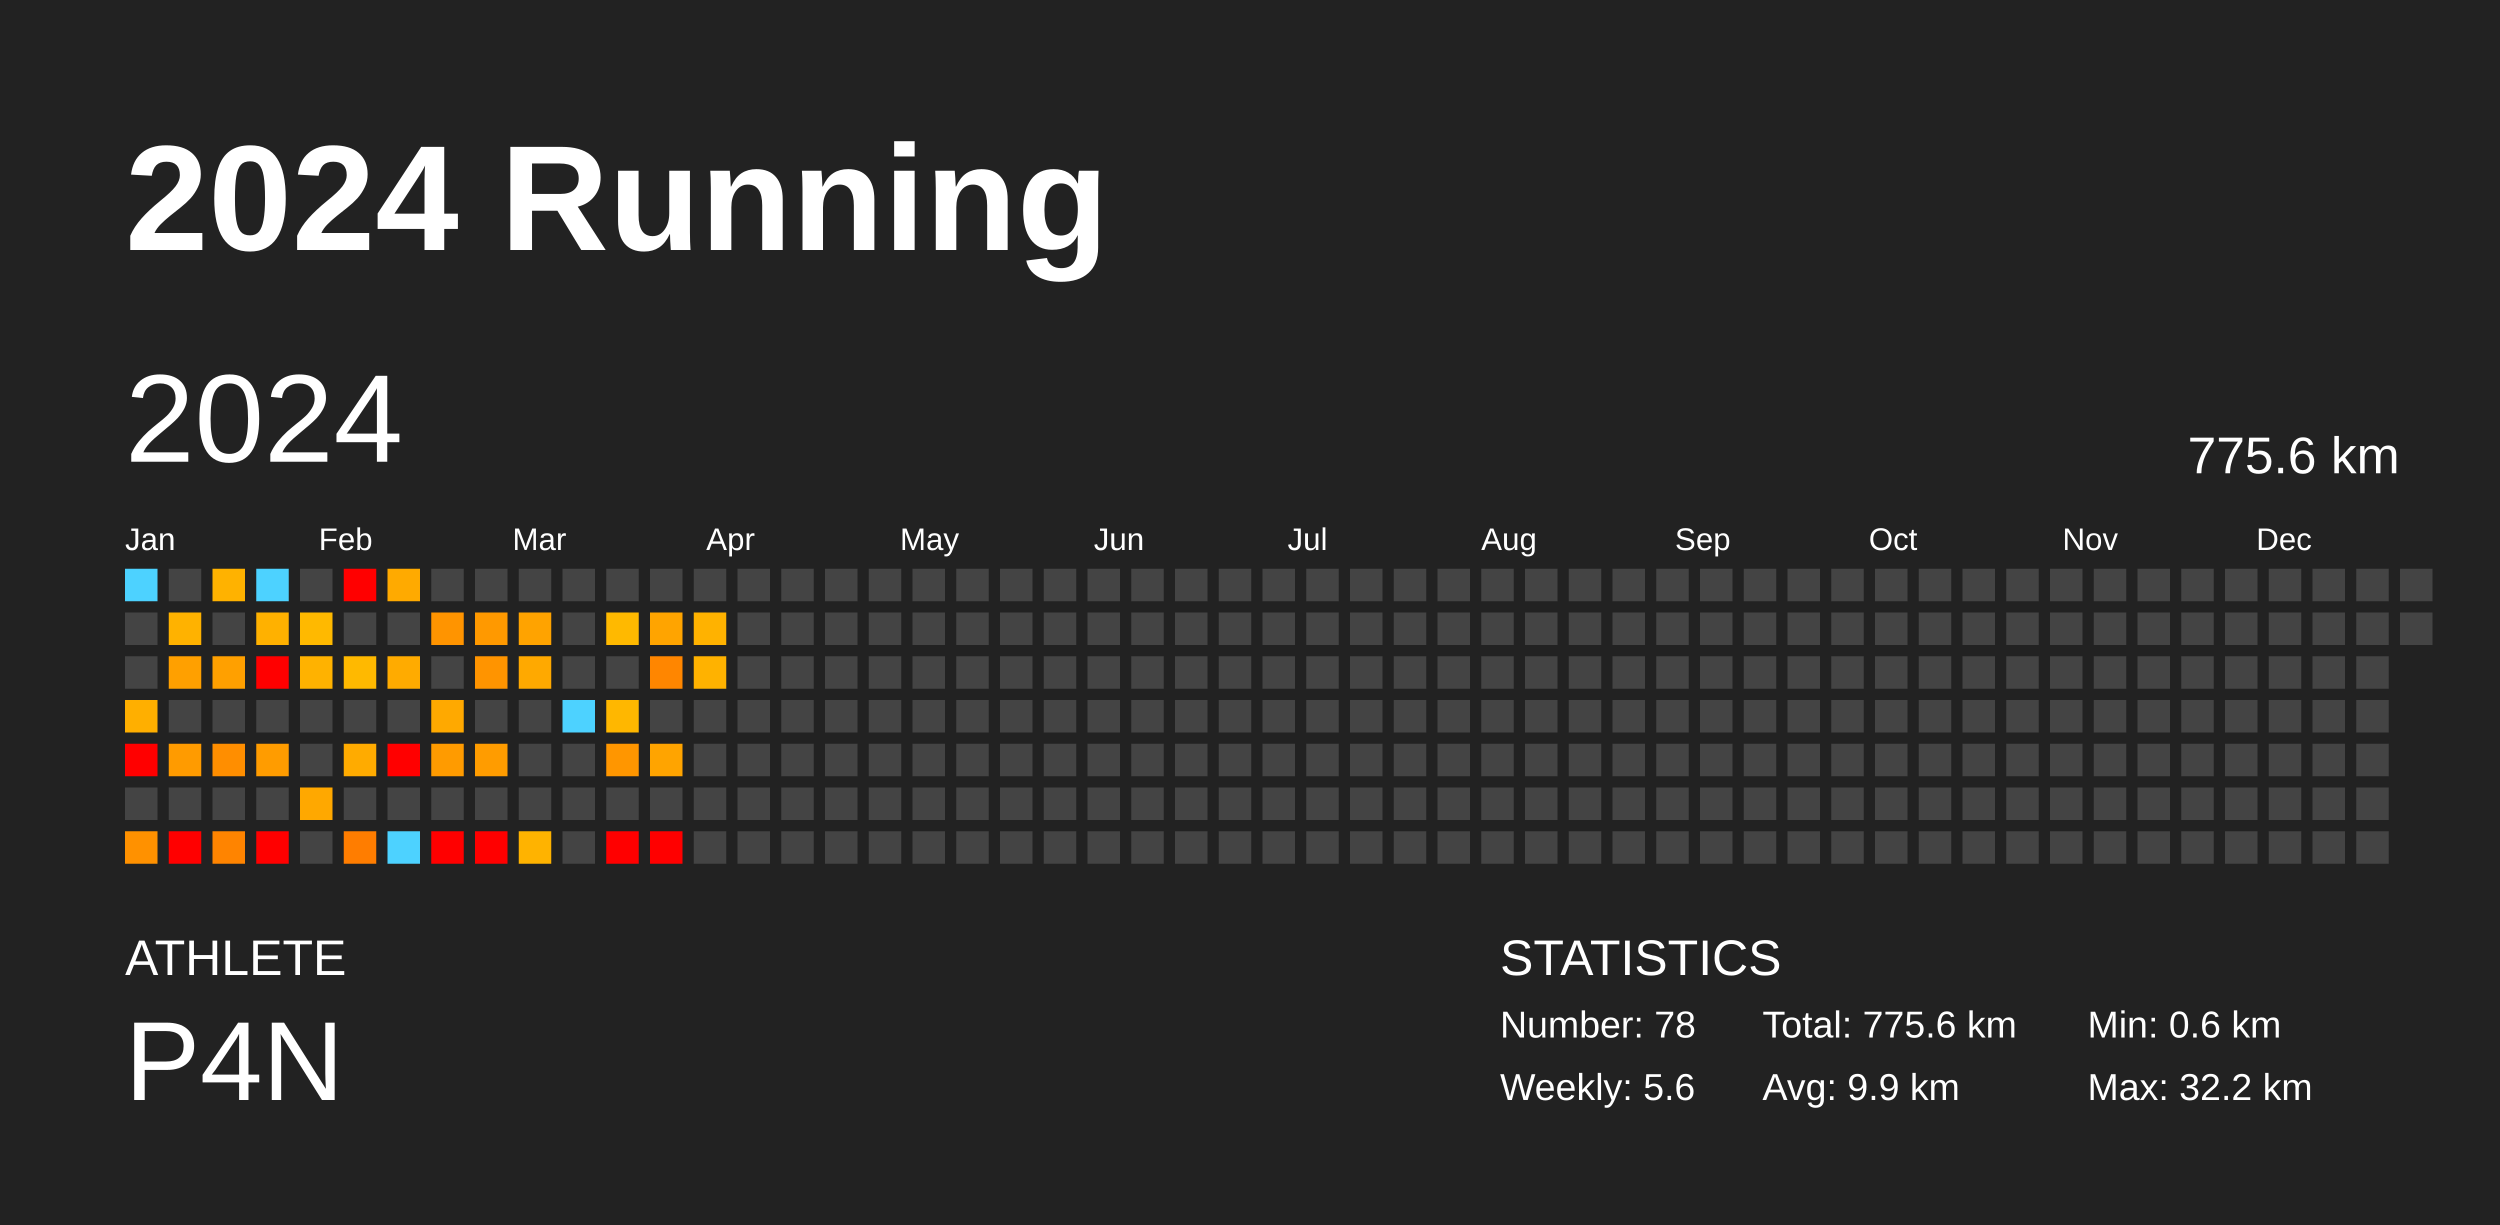
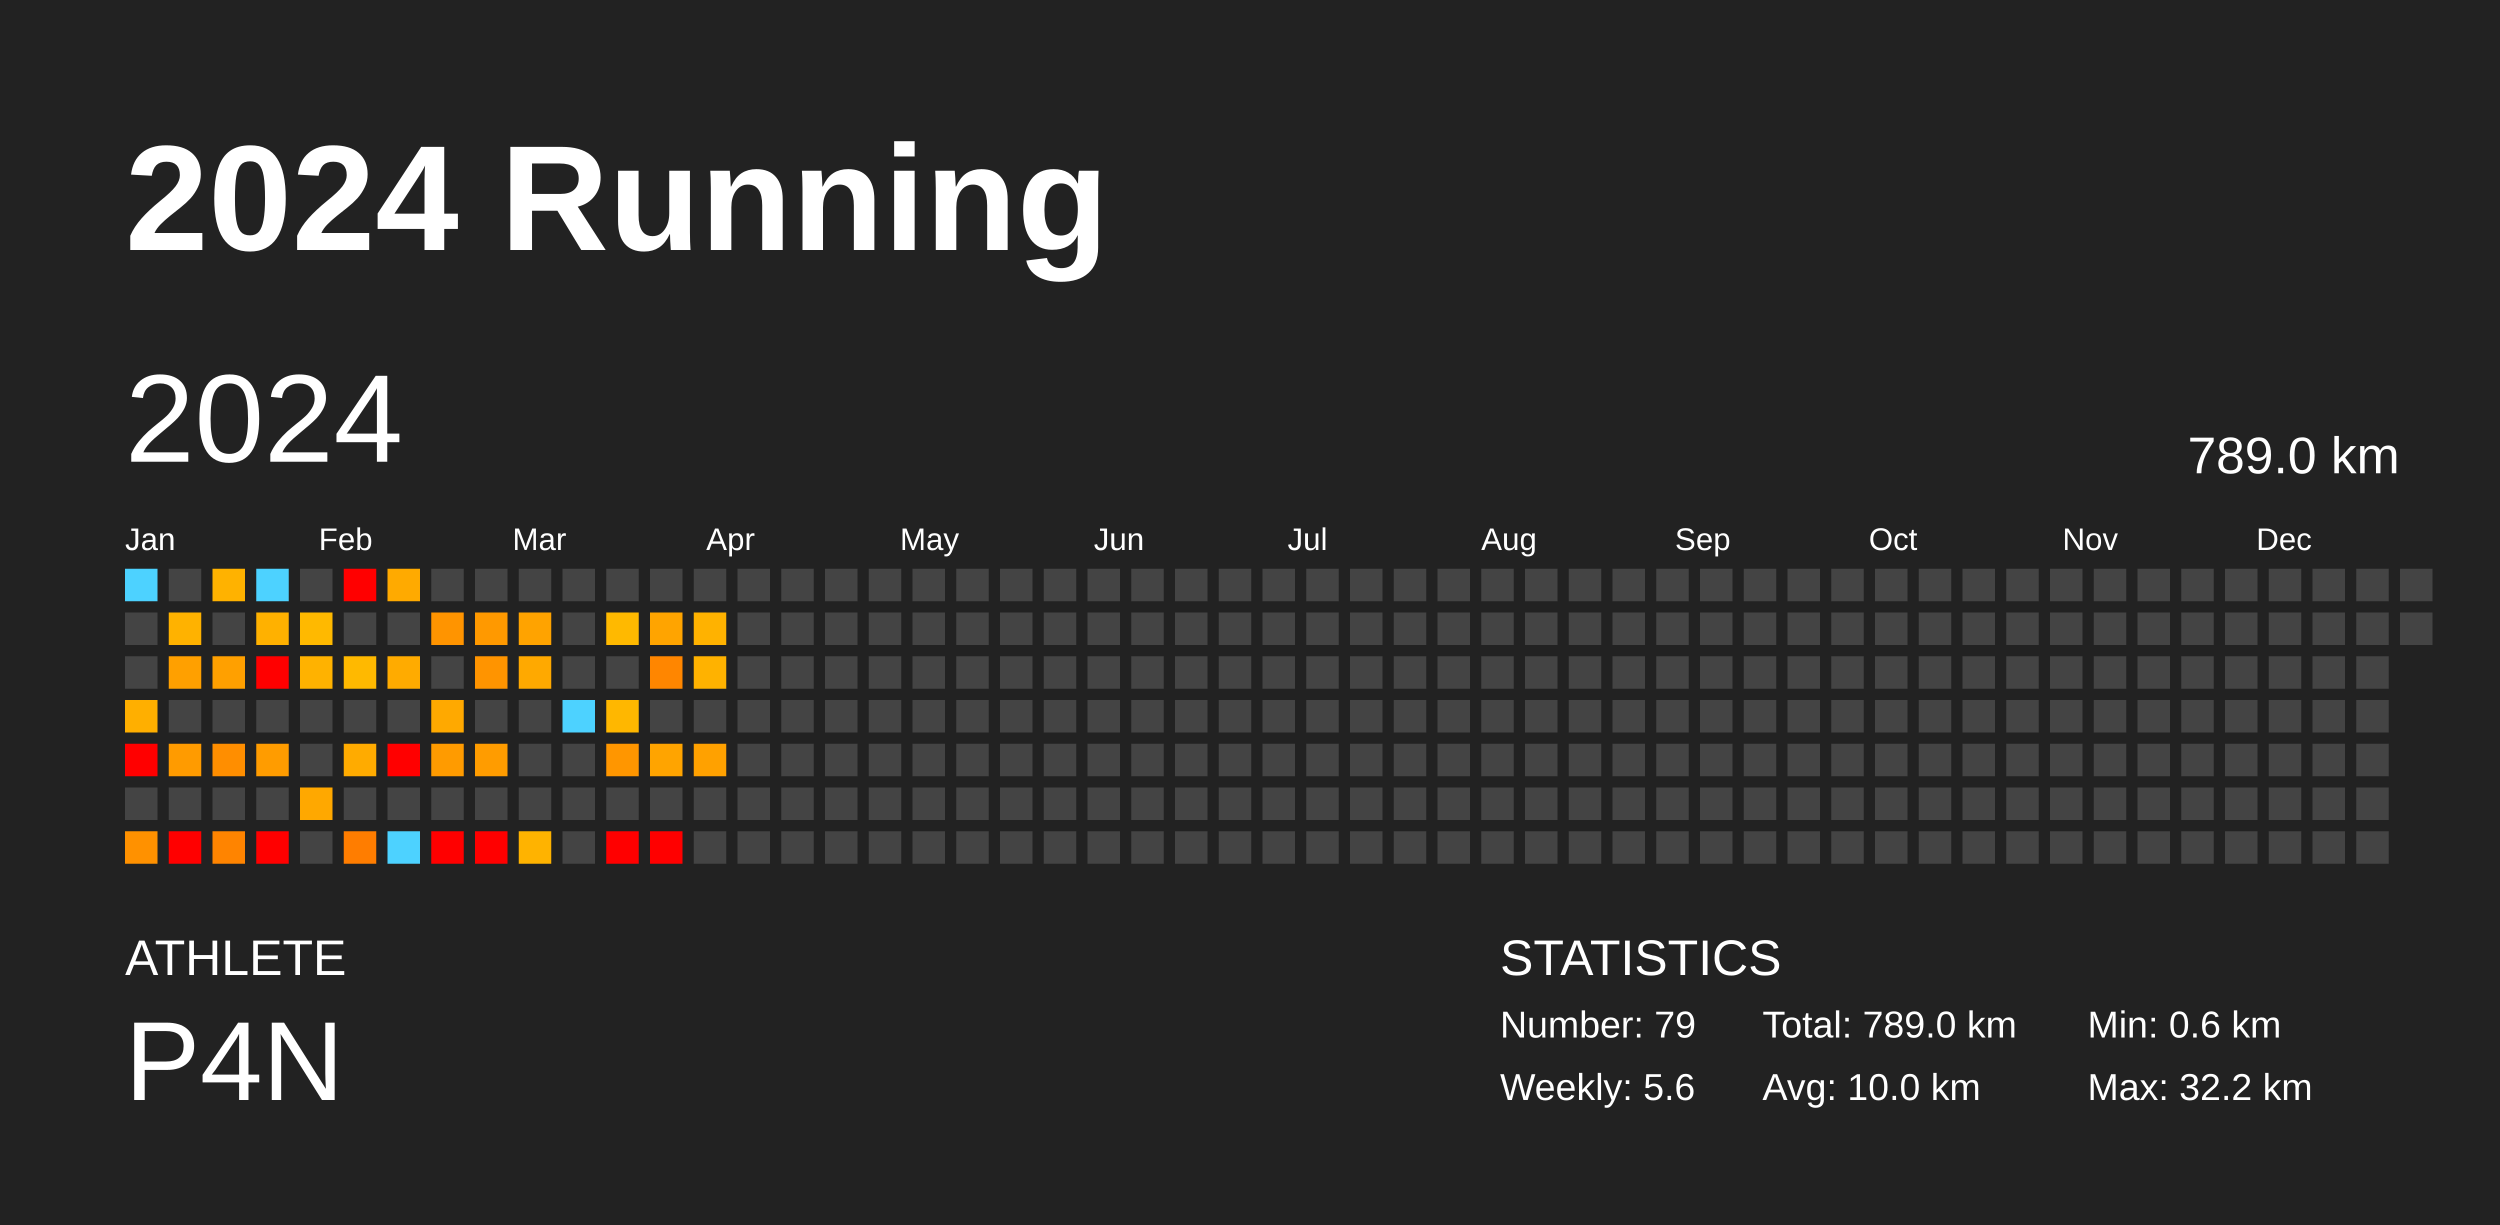
<svg xmlns="http://www.w3.org/2000/svg" baseProfile="full" height="98mm" version="1.1" viewBox="0,0,200,98" width="200mm">
  <defs />
  <rect fill="#222222" height="98" width="200" x="0" y="0" />
  <text fill="#FFFFFF" style="font-size:12px; font-family:Arial; font-weight:bold;" x="10" y="20">2024 Running</text>
  <text fill="#FFFFFF" style="font-size:4px; font-family:Arial" x="10" y="78">ATHLETE</text>
  <text fill="#FFFFFF" style="font-size:9px; font-family:Arial" x="10" y="88">P4N</text>
  <text fill="#FFFFFF" style="font-size:4px; font-family:Arial" x="120" y="78">STATISTICS</text>
-   <text fill="#FFFFFF" style="font-size:3px; font-family:Arial" x="120" y="83">Number: 78</text>
+   <text fill="#FFFFFF" style="font-size:3px; font-family:Arial" x="120" y="83">Number: 79</text>
  <text fill="#FFFFFF" style="font-size:3px; font-family:Arial" x="120" y="88">Weekly: 5.6</text>
-   <text fill="#FFFFFF" style="font-size:3px; font-family:Arial" x="141" y="83">Total: 775.6 km</text>
-   <text fill="#FFFFFF" style="font-size:3px; font-family:Arial" x="141" y="88">Avg: 9.9 km</text>
+   <text fill="#FFFFFF" style="font-size:3px; font-family:Arial" x="141" y="83">Total: 789.0 km</text>
+   <text fill="#FFFFFF" style="font-size:3px; font-family:Arial" x="141" y="88">Avg: 10.0 km</text>
  <text fill="#FFFFFF" style="font-size:3px; font-family:Arial" x="167" y="83">Min: 0.6 km</text>
  <text fill="#FFFFFF" style="font-size:3px; font-family:Arial" x="167" y="88">Max: 32.2 km</text>
  <text dominant-baseline="hanging" fill="#FFFFFF" style="font-size:10.0px; font-family:Arial;" x="10" y="30">2024</text>
-   <text dominant-baseline="hanging" fill="#FFFFFF" style="font-size:4.125px; font-family:Arial;" x="175" y="35">775.6 km</text>
+   <text dominant-baseline="hanging" fill="#FFFFFF" style="font-size:4.125px; font-family:Arial;" x="175" y="35">789.0 km</text>
  <text fill="#FFFFFF" style="font-size:2.5px; font-family:Arial" x="10.0" y="44">Jan</text>
  <text fill="#FFFFFF" style="font-size:2.5px; font-family:Arial" x="25.5" y="44">Feb</text>
  <text fill="#FFFFFF" style="font-size:2.5px; font-family:Arial" x="41.0" y="44">Mar</text>
  <text fill="#FFFFFF" style="font-size:2.5px; font-family:Arial" x="56.5" y="44">Apr</text>
  <text fill="#FFFFFF" style="font-size:2.5px; font-family:Arial" x="72.0" y="44">May</text>
  <text fill="#FFFFFF" style="font-size:2.5px; font-family:Arial" x="87.5" y="44">Jun</text>
  <text fill="#FFFFFF" style="font-size:2.5px; font-family:Arial" x="103.0" y="44">Jul</text>
  <text fill="#FFFFFF" style="font-size:2.5px; font-family:Arial" x="118.5" y="44">Aug</text>
  <text fill="#FFFFFF" style="font-size:2.5px; font-family:Arial" x="134.0" y="44">Sep</text>
  <text fill="#FFFFFF" style="font-size:2.5px; font-family:Arial" x="149.5" y="44">Oct</text>
  <text fill="#FFFFFF" style="font-size:2.5px; font-family:Arial" x="165.0" y="44">Nov</text>
  <text fill="#FFFFFF" style="font-size:2.5px; font-family:Arial" x="180.5" y="44">Dec</text>
  <rect fill="#4dd2ff" height="2.6" width="2.6" x="10.0" y="45.5" />
  <rect fill="#444444" height="2.6" width="2.6" x="10.0" y="49.0" />
  <rect fill="#444444" height="2.6" width="2.6" x="10.0" y="52.5" />
  <rect fill="#ffaf00" height="2.6" width="2.6" x="10.0" y="56.0" />
  <rect fill="red" height="2.6" width="2.6" x="10.0" y="59.5" />
  <rect fill="#444444" height="2.6" width="2.6" x="10.0" y="63.0" />
  <rect fill="#ff9100" height="2.6" width="2.6" x="10.0" y="66.5" />
  <rect fill="#444444" height="2.6" width="2.6" x="13.5" y="45.5" />
  <rect fill="#ffb200" height="2.6" width="2.6" x="13.5" y="49.0" />
  <rect fill="#ffa000" height="2.6" width="2.6" x="13.5" y="52.5" />
  <rect fill="#444444" height="2.6" width="2.6" x="13.5" y="56.0" />
  <rect fill="#ff9b00" height="2.6" width="2.6" x="13.5" y="59.5" />
  <rect fill="#444444" height="2.6" width="2.6" x="13.5" y="63.0" />
  <rect fill="red" height="2.6" width="2.6" x="13.5" y="66.5" />
  <rect fill="#ffb200" height="2.6" width="2.6" x="17.0" y="45.5" />
  <rect fill="#444444" height="2.6" width="2.6" x="17.0" y="49.0" />
  <rect fill="#ffa000" height="2.6" width="2.6" x="17.0" y="52.5" />
  <rect fill="#444444" height="2.6" width="2.6" x="17.0" y="56.0" />
  <rect fill="#ff8e00" height="2.6" width="2.6" x="17.0" y="59.5" />
  <rect fill="#444444" height="2.6" width="2.6" x="17.0" y="63.0" />
  <rect fill="#ff8400" height="2.6" width="2.6" x="17.0" y="66.5" />
  <rect fill="#4dd2ff" height="2.6" width="2.6" x="20.5" y="45.5" />
  <rect fill="#ffb100" height="2.6" width="2.6" x="20.5" y="49.0" />
  <rect fill="red" height="2.6" width="2.6" x="20.5" y="52.5" />
  <rect fill="#444444" height="2.6" width="2.6" x="20.5" y="56.0" />
  <rect fill="#ff9c00" height="2.6" width="2.6" x="20.5" y="59.5" />
  <rect fill="#444444" height="2.6" width="2.6" x="20.5" y="63.0" />
  <rect fill="red" height="2.6" width="2.6" x="20.5" y="66.5" />
  <rect fill="#444444" height="2.6" width="2.6" x="24.0" y="45.5" />
  <rect fill="#ffb900" height="2.6" width="2.6" x="24.0" y="49.0" />
  <rect fill="#ffb200" height="2.6" width="2.6" x="24.0" y="52.5" />
  <rect fill="#444444" height="2.6" width="2.6" x="24.0" y="56.0" />
  <rect fill="#444444" height="2.6" width="2.6" x="24.0" y="59.5" />
  <rect fill="#ffa800" height="2.6" width="2.6" x="24.0" y="63.0" />
  <rect fill="#444444" height="2.6" width="2.6" x="24.0" y="66.5" />
  <rect fill="red" height="2.6" width="2.6" x="27.5" y="45.5" />
  <rect fill="#444444" height="2.6" width="2.6" x="27.5" y="49.0" />
  <rect fill="#ffb900" height="2.6" width="2.6" x="27.5" y="52.5" />
  <rect fill="#444444" height="2.6" width="2.6" x="27.5" y="56.0" />
  <rect fill="#ffab00" height="2.6" width="2.6" x="27.5" y="59.5" />
  <rect fill="#444444" height="2.6" width="2.6" x="27.5" y="63.0" />
  <rect fill="#ff7d00" height="2.6" width="2.6" x="27.5" y="66.5" />
  <rect fill="#ffaa00" height="2.6" width="2.6" x="31.0" y="45.5" />
  <rect fill="#444444" height="2.6" width="2.6" x="31.0" y="49.0" />
  <rect fill="#ffab00" height="2.6" width="2.6" x="31.0" y="52.5" />
  <rect fill="#444444" height="2.6" width="2.6" x="31.0" y="56.0" />
  <rect fill="red" height="2.6" width="2.6" x="31.0" y="59.5" />
  <rect fill="#444444" height="2.6" width="2.6" x="31.0" y="63.0" />
  <rect fill="#4dd2ff" height="2.6" width="2.6" x="31.0" y="66.5" />
  <rect fill="#444444" height="2.6" width="2.6" x="34.5" y="45.5" />
  <rect fill="#ff9400" height="2.6" width="2.6" x="34.5" y="49.0" />
  <rect fill="#444444" height="2.6" width="2.6" x="34.5" y="52.5" />
  <rect fill="#ffa900" height="2.6" width="2.6" x="34.5" y="56.0" />
  <rect fill="#ff9b00" height="2.6" width="2.6" x="34.5" y="59.5" />
  <rect fill="#444444" height="2.6" width="2.6" x="34.5" y="63.0" />
  <rect fill="red" height="2.6" width="2.6" x="34.5" y="66.5" />
  <rect fill="#444444" height="2.6" width="2.6" x="38.0" y="45.5" />
  <rect fill="#ff9900" height="2.6" width="2.6" x="38.0" y="49.0" />
  <rect fill="#ff9400" height="2.6" width="2.6" x="38.0" y="52.5" />
  <rect fill="#444444" height="2.6" width="2.6" x="38.0" y="56.0" />
  <rect fill="#ff9c00" height="2.6" width="2.6" x="38.0" y="59.5" />
  <rect fill="#444444" height="2.6" width="2.6" x="38.0" y="63.0" />
  <rect fill="red" height="2.6" width="2.6" x="38.0" y="66.5" />
  <rect fill="#444444" height="2.6" width="2.6" x="41.5" y="45.5" />
  <rect fill="#ffa300" height="2.6" width="2.6" x="41.5" y="49.0" />
  <rect fill="#ffa900" height="2.6" width="2.6" x="41.5" y="52.5" />
  <rect fill="#444444" height="2.6" width="2.6" x="41.5" y="56.0" />
  <rect fill="#444444" height="2.6" width="2.6" x="41.5" y="59.5" />
  <rect fill="#444444" height="2.6" width="2.6" x="41.5" y="63.0" />
  <rect fill="#ffb300" height="2.6" width="2.6" x="41.5" y="66.5" />
  <rect fill="#444444" height="2.6" width="2.6" x="45.0" y="45.5" />
  <rect fill="#444444" height="2.6" width="2.6" x="45.0" y="49.0" />
  <rect fill="#444444" height="2.6" width="2.6" x="45.0" y="52.5" />
  <rect fill="#4dd2ff" height="2.6" width="2.6" x="45.0" y="56.0" />
  <rect fill="#444444" height="2.6" width="2.6" x="45.0" y="59.5" />
  <rect fill="#444444" height="2.6" width="2.6" x="45.0" y="63.0" />
  <rect fill="#444444" height="2.6" width="2.6" x="45.0" y="66.5" />
  <rect fill="#444444" height="2.6" width="2.6" x="48.5" y="45.5" />
  <rect fill="#ffb900" height="2.6" width="2.6" x="48.5" y="49.0" />
  <rect fill="#444444" height="2.6" width="2.6" x="48.5" y="52.5" />
  <rect fill="#ffb700" height="2.6" width="2.6" x="48.5" y="56.0" />
  <rect fill="#ff9600" height="2.6" width="2.6" x="48.5" y="59.5" />
  <rect fill="#444444" height="2.6" width="2.6" x="48.5" y="63.0" />
  <rect fill="red" height="2.6" width="2.6" x="48.5" y="66.5" />
  <rect fill="#444444" height="2.6" width="2.6" x="52.0" y="45.5" />
  <rect fill="#ffa400" height="2.6" width="2.6" x="52.0" y="49.0" />
  <rect fill="#ff8600" height="2.6" width="2.6" x="52.0" y="52.5" />
  <rect fill="#444444" height="2.6" width="2.6" x="52.0" y="56.0" />
  <rect fill="#ffa400" height="2.6" width="2.6" x="52.0" y="59.5" />
  <rect fill="#444444" height="2.6" width="2.6" x="52.0" y="63.0" />
  <rect fill="red" height="2.6" width="2.6" x="52.0" y="66.5" />
  <rect fill="#444444" height="2.6" width="2.6" x="55.5" y="45.5" />
  <rect fill="#ffb200" height="2.6" width="2.6" x="55.5" y="49.0" />
  <rect fill="#ffb200" height="2.6" width="2.6" x="55.5" y="52.5" />
  <rect fill="#444444" height="2.6" width="2.6" x="55.5" y="56.0" />
-   <rect fill="#444444" height="2.6" width="2.6" x="55.5" y="59.5" />
+   <rect fill="#ffa100" height="2.6" width="2.6" x="55.5" y="59.5" />
  <rect fill="#444444" height="2.6" width="2.6" x="55.5" y="63.0" />
  <rect fill="#444444" height="2.6" width="2.6" x="55.5" y="66.5" />
  <rect fill="#444444" height="2.6" width="2.6" x="59.0" y="45.5" />
  <rect fill="#444444" height="2.6" width="2.6" x="59.0" y="49.0" />
  <rect fill="#444444" height="2.6" width="2.6" x="59.0" y="52.5" />
  <rect fill="#444444" height="2.6" width="2.6" x="59.0" y="56.0" />
  <rect fill="#444444" height="2.6" width="2.6" x="59.0" y="59.5" />
  <rect fill="#444444" height="2.6" width="2.6" x="59.0" y="63.0" />
  <rect fill="#444444" height="2.6" width="2.6" x="59.0" y="66.5" />
  <rect fill="#444444" height="2.6" width="2.6" x="62.5" y="45.5" />
  <rect fill="#444444" height="2.6" width="2.6" x="62.5" y="49.0" />
  <rect fill="#444444" height="2.6" width="2.6" x="62.5" y="52.5" />
  <rect fill="#444444" height="2.6" width="2.6" x="62.5" y="56.0" />
  <rect fill="#444444" height="2.6" width="2.6" x="62.5" y="59.5" />
  <rect fill="#444444" height="2.6" width="2.6" x="62.5" y="63.0" />
  <rect fill="#444444" height="2.6" width="2.6" x="62.5" y="66.5" />
  <rect fill="#444444" height="2.6" width="2.6" x="66.0" y="45.5" />
  <rect fill="#444444" height="2.6" width="2.6" x="66.0" y="49.0" />
  <rect fill="#444444" height="2.6" width="2.6" x="66.0" y="52.5" />
  <rect fill="#444444" height="2.6" width="2.6" x="66.0" y="56.0" />
  <rect fill="#444444" height="2.6" width="2.6" x="66.0" y="59.5" />
  <rect fill="#444444" height="2.6" width="2.6" x="66.0" y="63.0" />
  <rect fill="#444444" height="2.6" width="2.6" x="66.0" y="66.5" />
  <rect fill="#444444" height="2.6" width="2.6" x="69.5" y="45.5" />
  <rect fill="#444444" height="2.6" width="2.6" x="69.5" y="49.0" />
  <rect fill="#444444" height="2.6" width="2.6" x="69.5" y="52.5" />
  <rect fill="#444444" height="2.6" width="2.6" x="69.5" y="56.0" />
  <rect fill="#444444" height="2.6" width="2.6" x="69.5" y="59.5" />
  <rect fill="#444444" height="2.6" width="2.6" x="69.5" y="63.0" />
  <rect fill="#444444" height="2.6" width="2.6" x="69.5" y="66.5" />
  <rect fill="#444444" height="2.6" width="2.6" x="73.0" y="45.5" />
  <rect fill="#444444" height="2.6" width="2.6" x="73.0" y="49.0" />
  <rect fill="#444444" height="2.6" width="2.6" x="73.0" y="52.5" />
  <rect fill="#444444" height="2.6" width="2.6" x="73.0" y="56.0" />
  <rect fill="#444444" height="2.6" width="2.6" x="73.0" y="59.5" />
  <rect fill="#444444" height="2.6" width="2.6" x="73.0" y="63.0" />
  <rect fill="#444444" height="2.6" width="2.6" x="73.0" y="66.5" />
  <rect fill="#444444" height="2.6" width="2.6" x="76.5" y="45.5" />
  <rect fill="#444444" height="2.6" width="2.6" x="76.5" y="49.0" />
  <rect fill="#444444" height="2.6" width="2.6" x="76.5" y="52.5" />
  <rect fill="#444444" height="2.6" width="2.6" x="76.5" y="56.0" />
  <rect fill="#444444" height="2.6" width="2.6" x="76.5" y="59.5" />
  <rect fill="#444444" height="2.6" width="2.6" x="76.5" y="63.0" />
  <rect fill="#444444" height="2.6" width="2.6" x="76.5" y="66.5" />
  <rect fill="#444444" height="2.6" width="2.6" x="80.0" y="45.5" />
  <rect fill="#444444" height="2.6" width="2.6" x="80.0" y="49.0" />
  <rect fill="#444444" height="2.6" width="2.6" x="80.0" y="52.5" />
  <rect fill="#444444" height="2.6" width="2.6" x="80.0" y="56.0" />
  <rect fill="#444444" height="2.6" width="2.6" x="80.0" y="59.5" />
  <rect fill="#444444" height="2.6" width="2.6" x="80.0" y="63.0" />
  <rect fill="#444444" height="2.6" width="2.6" x="80.0" y="66.5" />
  <rect fill="#444444" height="2.6" width="2.6" x="83.5" y="45.5" />
  <rect fill="#444444" height="2.6" width="2.6" x="83.5" y="49.0" />
  <rect fill="#444444" height="2.6" width="2.6" x="83.5" y="52.5" />
  <rect fill="#444444" height="2.6" width="2.6" x="83.5" y="56.0" />
  <rect fill="#444444" height="2.6" width="2.6" x="83.5" y="59.5" />
  <rect fill="#444444" height="2.6" width="2.6" x="83.5" y="63.0" />
  <rect fill="#444444" height="2.6" width="2.6" x="83.5" y="66.5" />
  <rect fill="#444444" height="2.6" width="2.6" x="87.0" y="45.5" />
  <rect fill="#444444" height="2.6" width="2.6" x="87.0" y="49.0" />
  <rect fill="#444444" height="2.6" width="2.6" x="87.0" y="52.5" />
  <rect fill="#444444" height="2.6" width="2.6" x="87.0" y="56.0" />
  <rect fill="#444444" height="2.6" width="2.6" x="87.0" y="59.5" />
  <rect fill="#444444" height="2.6" width="2.6" x="87.0" y="63.0" />
  <rect fill="#444444" height="2.6" width="2.6" x="87.0" y="66.5" />
  <rect fill="#444444" height="2.6" width="2.6" x="90.5" y="45.5" />
  <rect fill="#444444" height="2.6" width="2.6" x="90.5" y="49.0" />
  <rect fill="#444444" height="2.6" width="2.6" x="90.5" y="52.5" />
  <rect fill="#444444" height="2.6" width="2.6" x="90.5" y="56.0" />
  <rect fill="#444444" height="2.6" width="2.6" x="90.5" y="59.5" />
  <rect fill="#444444" height="2.6" width="2.6" x="90.5" y="63.0" />
  <rect fill="#444444" height="2.6" width="2.6" x="90.5" y="66.5" />
  <rect fill="#444444" height="2.6" width="2.6" x="94.0" y="45.5" />
  <rect fill="#444444" height="2.6" width="2.6" x="94.0" y="49.0" />
  <rect fill="#444444" height="2.6" width="2.6" x="94.0" y="52.5" />
  <rect fill="#444444" height="2.6" width="2.6" x="94.0" y="56.0" />
  <rect fill="#444444" height="2.6" width="2.6" x="94.0" y="59.5" />
  <rect fill="#444444" height="2.6" width="2.6" x="94.0" y="63.0" />
  <rect fill="#444444" height="2.6" width="2.6" x="94.0" y="66.5" />
  <rect fill="#444444" height="2.6" width="2.6" x="97.5" y="45.5" />
  <rect fill="#444444" height="2.6" width="2.6" x="97.5" y="49.0" />
  <rect fill="#444444" height="2.6" width="2.6" x="97.5" y="52.5" />
  <rect fill="#444444" height="2.6" width="2.6" x="97.5" y="56.0" />
  <rect fill="#444444" height="2.6" width="2.6" x="97.5" y="59.5" />
  <rect fill="#444444" height="2.6" width="2.6" x="97.5" y="63.0" />
  <rect fill="#444444" height="2.6" width="2.6" x="97.5" y="66.5" />
  <rect fill="#444444" height="2.6" width="2.6" x="101.0" y="45.5" />
  <rect fill="#444444" height="2.6" width="2.6" x="101.0" y="49.0" />
  <rect fill="#444444" height="2.6" width="2.6" x="101.0" y="52.5" />
  <rect fill="#444444" height="2.6" width="2.6" x="101.0" y="56.0" />
  <rect fill="#444444" height="2.6" width="2.6" x="101.0" y="59.5" />
  <rect fill="#444444" height="2.6" width="2.6" x="101.0" y="63.0" />
  <rect fill="#444444" height="2.6" width="2.6" x="101.0" y="66.5" />
  <rect fill="#444444" height="2.6" width="2.6" x="104.5" y="45.5" />
  <rect fill="#444444" height="2.6" width="2.6" x="104.5" y="49.0" />
  <rect fill="#444444" height="2.6" width="2.6" x="104.5" y="52.5" />
  <rect fill="#444444" height="2.6" width="2.6" x="104.5" y="56.0" />
  <rect fill="#444444" height="2.6" width="2.6" x="104.5" y="59.5" />
  <rect fill="#444444" height="2.6" width="2.6" x="104.5" y="63.0" />
  <rect fill="#444444" height="2.6" width="2.6" x="104.5" y="66.5" />
  <rect fill="#444444" height="2.6" width="2.6" x="108.0" y="45.5" />
  <rect fill="#444444" height="2.6" width="2.6" x="108.0" y="49.0" />
  <rect fill="#444444" height="2.6" width="2.6" x="108.0" y="52.5" />
  <rect fill="#444444" height="2.6" width="2.6" x="108.0" y="56.0" />
  <rect fill="#444444" height="2.6" width="2.6" x="108.0" y="59.5" />
  <rect fill="#444444" height="2.6" width="2.6" x="108.0" y="63.0" />
  <rect fill="#444444" height="2.6" width="2.6" x="108.0" y="66.5" />
  <rect fill="#444444" height="2.6" width="2.6" x="111.5" y="45.5" />
  <rect fill="#444444" height="2.6" width="2.6" x="111.5" y="49.0" />
  <rect fill="#444444" height="2.6" width="2.6" x="111.5" y="52.5" />
  <rect fill="#444444" height="2.6" width="2.6" x="111.5" y="56.0" />
  <rect fill="#444444" height="2.6" width="2.6" x="111.5" y="59.5" />
  <rect fill="#444444" height="2.6" width="2.6" x="111.5" y="63.0" />
  <rect fill="#444444" height="2.6" width="2.6" x="111.5" y="66.5" />
  <rect fill="#444444" height="2.6" width="2.6" x="115.0" y="45.5" />
  <rect fill="#444444" height="2.6" width="2.6" x="115.0" y="49.0" />
  <rect fill="#444444" height="2.6" width="2.6" x="115.0" y="52.5" />
  <rect fill="#444444" height="2.6" width="2.6" x="115.0" y="56.0" />
  <rect fill="#444444" height="2.6" width="2.6" x="115.0" y="59.5" />
  <rect fill="#444444" height="2.6" width="2.6" x="115.0" y="63.0" />
  <rect fill="#444444" height="2.6" width="2.6" x="115.0" y="66.5" />
  <rect fill="#444444" height="2.6" width="2.6" x="118.5" y="45.5" />
  <rect fill="#444444" height="2.6" width="2.6" x="118.5" y="49.0" />
  <rect fill="#444444" height="2.6" width="2.6" x="118.5" y="52.5" />
  <rect fill="#444444" height="2.6" width="2.6" x="118.5" y="56.0" />
  <rect fill="#444444" height="2.6" width="2.6" x="118.5" y="59.5" />
  <rect fill="#444444" height="2.6" width="2.6" x="118.5" y="63.0" />
  <rect fill="#444444" height="2.6" width="2.6" x="118.5" y="66.5" />
  <rect fill="#444444" height="2.6" width="2.6" x="122.0" y="45.5" />
  <rect fill="#444444" height="2.6" width="2.6" x="122.0" y="49.0" />
  <rect fill="#444444" height="2.6" width="2.6" x="122.0" y="52.5" />
  <rect fill="#444444" height="2.6" width="2.6" x="122.0" y="56.0" />
  <rect fill="#444444" height="2.6" width="2.6" x="122.0" y="59.5" />
  <rect fill="#444444" height="2.6" width="2.6" x="122.0" y="63.0" />
  <rect fill="#444444" height="2.6" width="2.6" x="122.0" y="66.5" />
  <rect fill="#444444" height="2.6" width="2.6" x="125.5" y="45.5" />
  <rect fill="#444444" height="2.6" width="2.6" x="125.5" y="49.0" />
  <rect fill="#444444" height="2.6" width="2.6" x="125.5" y="52.5" />
  <rect fill="#444444" height="2.6" width="2.6" x="125.5" y="56.0" />
  <rect fill="#444444" height="2.6" width="2.6" x="125.5" y="59.5" />
  <rect fill="#444444" height="2.6" width="2.6" x="125.5" y="63.0" />
  <rect fill="#444444" height="2.6" width="2.6" x="125.5" y="66.5" />
  <rect fill="#444444" height="2.6" width="2.6" x="129.0" y="45.5" />
  <rect fill="#444444" height="2.6" width="2.6" x="129.0" y="49.0" />
  <rect fill="#444444" height="2.6" width="2.6" x="129.0" y="52.5" />
  <rect fill="#444444" height="2.6" width="2.6" x="129.0" y="56.0" />
  <rect fill="#444444" height="2.6" width="2.6" x="129.0" y="59.5" />
  <rect fill="#444444" height="2.6" width="2.6" x="129.0" y="63.0" />
  <rect fill="#444444" height="2.6" width="2.6" x="129.0" y="66.5" />
  <rect fill="#444444" height="2.6" width="2.6" x="132.5" y="45.5" />
  <rect fill="#444444" height="2.6" width="2.6" x="132.5" y="49.0" />
  <rect fill="#444444" height="2.6" width="2.6" x="132.5" y="52.5" />
  <rect fill="#444444" height="2.6" width="2.6" x="132.5" y="56.0" />
  <rect fill="#444444" height="2.6" width="2.6" x="132.5" y="59.5" />
  <rect fill="#444444" height="2.6" width="2.6" x="132.5" y="63.0" />
  <rect fill="#444444" height="2.6" width="2.6" x="132.5" y="66.5" />
  <rect fill="#444444" height="2.6" width="2.6" x="136.0" y="45.5" />
  <rect fill="#444444" height="2.6" width="2.6" x="136.0" y="49.0" />
  <rect fill="#444444" height="2.6" width="2.6" x="136.0" y="52.5" />
  <rect fill="#444444" height="2.6" width="2.6" x="136.0" y="56.0" />
  <rect fill="#444444" height="2.6" width="2.6" x="136.0" y="59.5" />
  <rect fill="#444444" height="2.6" width="2.6" x="136.0" y="63.0" />
  <rect fill="#444444" height="2.6" width="2.6" x="136.0" y="66.5" />
  <rect fill="#444444" height="2.6" width="2.6" x="139.5" y="45.5" />
  <rect fill="#444444" height="2.6" width="2.6" x="139.5" y="49.0" />
  <rect fill="#444444" height="2.6" width="2.6" x="139.5" y="52.5" />
  <rect fill="#444444" height="2.6" width="2.6" x="139.5" y="56.0" />
  <rect fill="#444444" height="2.6" width="2.6" x="139.5" y="59.5" />
  <rect fill="#444444" height="2.6" width="2.6" x="139.5" y="63.0" />
  <rect fill="#444444" height="2.6" width="2.6" x="139.5" y="66.5" />
  <rect fill="#444444" height="2.6" width="2.6" x="143.0" y="45.5" />
  <rect fill="#444444" height="2.6" width="2.6" x="143.0" y="49.0" />
  <rect fill="#444444" height="2.6" width="2.6" x="143.0" y="52.5" />
  <rect fill="#444444" height="2.6" width="2.6" x="143.0" y="56.0" />
  <rect fill="#444444" height="2.6" width="2.6" x="143.0" y="59.5" />
  <rect fill="#444444" height="2.6" width="2.6" x="143.0" y="63.0" />
  <rect fill="#444444" height="2.6" width="2.6" x="143.0" y="66.5" />
  <rect fill="#444444" height="2.6" width="2.6" x="146.5" y="45.5" />
  <rect fill="#444444" height="2.6" width="2.6" x="146.5" y="49.0" />
  <rect fill="#444444" height="2.6" width="2.6" x="146.5" y="52.5" />
  <rect fill="#444444" height="2.6" width="2.6" x="146.5" y="56.0" />
  <rect fill="#444444" height="2.6" width="2.6" x="146.5" y="59.5" />
  <rect fill="#444444" height="2.6" width="2.6" x="146.5" y="63.0" />
  <rect fill="#444444" height="2.6" width="2.6" x="146.5" y="66.5" />
  <rect fill="#444444" height="2.6" width="2.6" x="150.0" y="45.5" />
  <rect fill="#444444" height="2.6" width="2.6" x="150.0" y="49.0" />
  <rect fill="#444444" height="2.6" width="2.6" x="150.0" y="52.5" />
  <rect fill="#444444" height="2.6" width="2.6" x="150.0" y="56.0" />
  <rect fill="#444444" height="2.6" width="2.6" x="150.0" y="59.5" />
  <rect fill="#444444" height="2.6" width="2.6" x="150.0" y="63.0" />
  <rect fill="#444444" height="2.6" width="2.6" x="150.0" y="66.5" />
  <rect fill="#444444" height="2.6" width="2.6" x="153.5" y="45.5" />
  <rect fill="#444444" height="2.6" width="2.6" x="153.5" y="49.0" />
  <rect fill="#444444" height="2.6" width="2.6" x="153.5" y="52.5" />
  <rect fill="#444444" height="2.6" width="2.6" x="153.5" y="56.0" />
  <rect fill="#444444" height="2.6" width="2.6" x="153.5" y="59.5" />
  <rect fill="#444444" height="2.6" width="2.6" x="153.5" y="63.0" />
  <rect fill="#444444" height="2.6" width="2.6" x="153.5" y="66.5" />
  <rect fill="#444444" height="2.6" width="2.6" x="157.0" y="45.5" />
  <rect fill="#444444" height="2.6" width="2.6" x="157.0" y="49.0" />
  <rect fill="#444444" height="2.6" width="2.6" x="157.0" y="52.5" />
  <rect fill="#444444" height="2.6" width="2.6" x="157.0" y="56.0" />
  <rect fill="#444444" height="2.6" width="2.6" x="157.0" y="59.5" />
  <rect fill="#444444" height="2.6" width="2.6" x="157.0" y="63.0" />
  <rect fill="#444444" height="2.6" width="2.6" x="157.0" y="66.5" />
  <rect fill="#444444" height="2.6" width="2.6" x="160.5" y="45.5" />
  <rect fill="#444444" height="2.6" width="2.6" x="160.5" y="49.0" />
  <rect fill="#444444" height="2.6" width="2.6" x="160.5" y="52.5" />
  <rect fill="#444444" height="2.6" width="2.6" x="160.5" y="56.0" />
  <rect fill="#444444" height="2.6" width="2.6" x="160.5" y="59.5" />
  <rect fill="#444444" height="2.6" width="2.6" x="160.5" y="63.0" />
  <rect fill="#444444" height="2.6" width="2.6" x="160.5" y="66.5" />
  <rect fill="#444444" height="2.6" width="2.6" x="164.0" y="45.5" />
  <rect fill="#444444" height="2.6" width="2.6" x="164.0" y="49.0" />
  <rect fill="#444444" height="2.6" width="2.6" x="164.0" y="52.5" />
  <rect fill="#444444" height="2.6" width="2.6" x="164.0" y="56.0" />
  <rect fill="#444444" height="2.6" width="2.6" x="164.0" y="59.5" />
  <rect fill="#444444" height="2.6" width="2.6" x="164.0" y="63.0" />
  <rect fill="#444444" height="2.6" width="2.6" x="164.0" y="66.5" />
  <rect fill="#444444" height="2.6" width="2.6" x="167.5" y="45.5" />
  <rect fill="#444444" height="2.6" width="2.6" x="167.5" y="49.0" />
  <rect fill="#444444" height="2.6" width="2.6" x="167.5" y="52.5" />
  <rect fill="#444444" height="2.6" width="2.6" x="167.5" y="56.0" />
  <rect fill="#444444" height="2.6" width="2.6" x="167.5" y="59.5" />
  <rect fill="#444444" height="2.6" width="2.6" x="167.5" y="63.0" />
  <rect fill="#444444" height="2.6" width="2.6" x="167.5" y="66.5" />
  <rect fill="#444444" height="2.6" width="2.6" x="171.0" y="45.5" />
  <rect fill="#444444" height="2.6" width="2.6" x="171.0" y="49.0" />
  <rect fill="#444444" height="2.6" width="2.6" x="171.0" y="52.5" />
  <rect fill="#444444" height="2.6" width="2.6" x="171.0" y="56.0" />
  <rect fill="#444444" height="2.6" width="2.6" x="171.0" y="59.5" />
  <rect fill="#444444" height="2.6" width="2.6" x="171.0" y="63.0" />
  <rect fill="#444444" height="2.6" width="2.6" x="171.0" y="66.5" />
  <rect fill="#444444" height="2.6" width="2.6" x="174.5" y="45.5" />
  <rect fill="#444444" height="2.6" width="2.6" x="174.5" y="49.0" />
  <rect fill="#444444" height="2.6" width="2.6" x="174.5" y="52.5" />
  <rect fill="#444444" height="2.6" width="2.6" x="174.5" y="56.0" />
  <rect fill="#444444" height="2.6" width="2.6" x="174.5" y="59.5" />
  <rect fill="#444444" height="2.6" width="2.6" x="174.5" y="63.0" />
  <rect fill="#444444" height="2.6" width="2.6" x="174.5" y="66.5" />
  <rect fill="#444444" height="2.6" width="2.6" x="178.0" y="45.5" />
  <rect fill="#444444" height="2.6" width="2.6" x="178.0" y="49.0" />
  <rect fill="#444444" height="2.6" width="2.6" x="178.0" y="52.5" />
  <rect fill="#444444" height="2.6" width="2.6" x="178.0" y="56.0" />
  <rect fill="#444444" height="2.6" width="2.6" x="178.0" y="59.5" />
  <rect fill="#444444" height="2.6" width="2.6" x="178.0" y="63.0" />
  <rect fill="#444444" height="2.6" width="2.6" x="178.0" y="66.5" />
  <rect fill="#444444" height="2.6" width="2.6" x="181.5" y="45.5" />
  <rect fill="#444444" height="2.6" width="2.6" x="181.5" y="49.0" />
  <rect fill="#444444" height="2.6" width="2.6" x="181.5" y="52.5" />
  <rect fill="#444444" height="2.6" width="2.6" x="181.5" y="56.0" />
  <rect fill="#444444" height="2.6" width="2.6" x="181.5" y="59.5" />
  <rect fill="#444444" height="2.6" width="2.6" x="181.5" y="63.0" />
  <rect fill="#444444" height="2.6" width="2.6" x="181.5" y="66.5" />
  <rect fill="#444444" height="2.6" width="2.6" x="185.0" y="45.5" />
  <rect fill="#444444" height="2.6" width="2.6" x="185.0" y="49.0" />
  <rect fill="#444444" height="2.6" width="2.6" x="185.0" y="52.5" />
  <rect fill="#444444" height="2.6" width="2.6" x="185.0" y="56.0" />
  <rect fill="#444444" height="2.6" width="2.6" x="185.0" y="59.5" />
  <rect fill="#444444" height="2.6" width="2.6" x="185.0" y="63.0" />
  <rect fill="#444444" height="2.6" width="2.6" x="185.0" y="66.5" />
  <rect fill="#444444" height="2.6" width="2.6" x="188.5" y="45.5" />
  <rect fill="#444444" height="2.6" width="2.6" x="188.5" y="49.0" />
  <rect fill="#444444" height="2.6" width="2.6" x="188.5" y="52.5" />
  <rect fill="#444444" height="2.6" width="2.6" x="188.5" y="56.0" />
  <rect fill="#444444" height="2.6" width="2.6" x="188.5" y="59.5" />
  <rect fill="#444444" height="2.6" width="2.6" x="188.5" y="63.0" />
  <rect fill="#444444" height="2.6" width="2.6" x="188.5" y="66.5" />
  <rect fill="#444444" height="2.6" width="2.6" x="192.0" y="45.5" />
  <rect fill="#444444" height="2.6" width="2.6" x="192.0" y="49.0" />
</svg>
